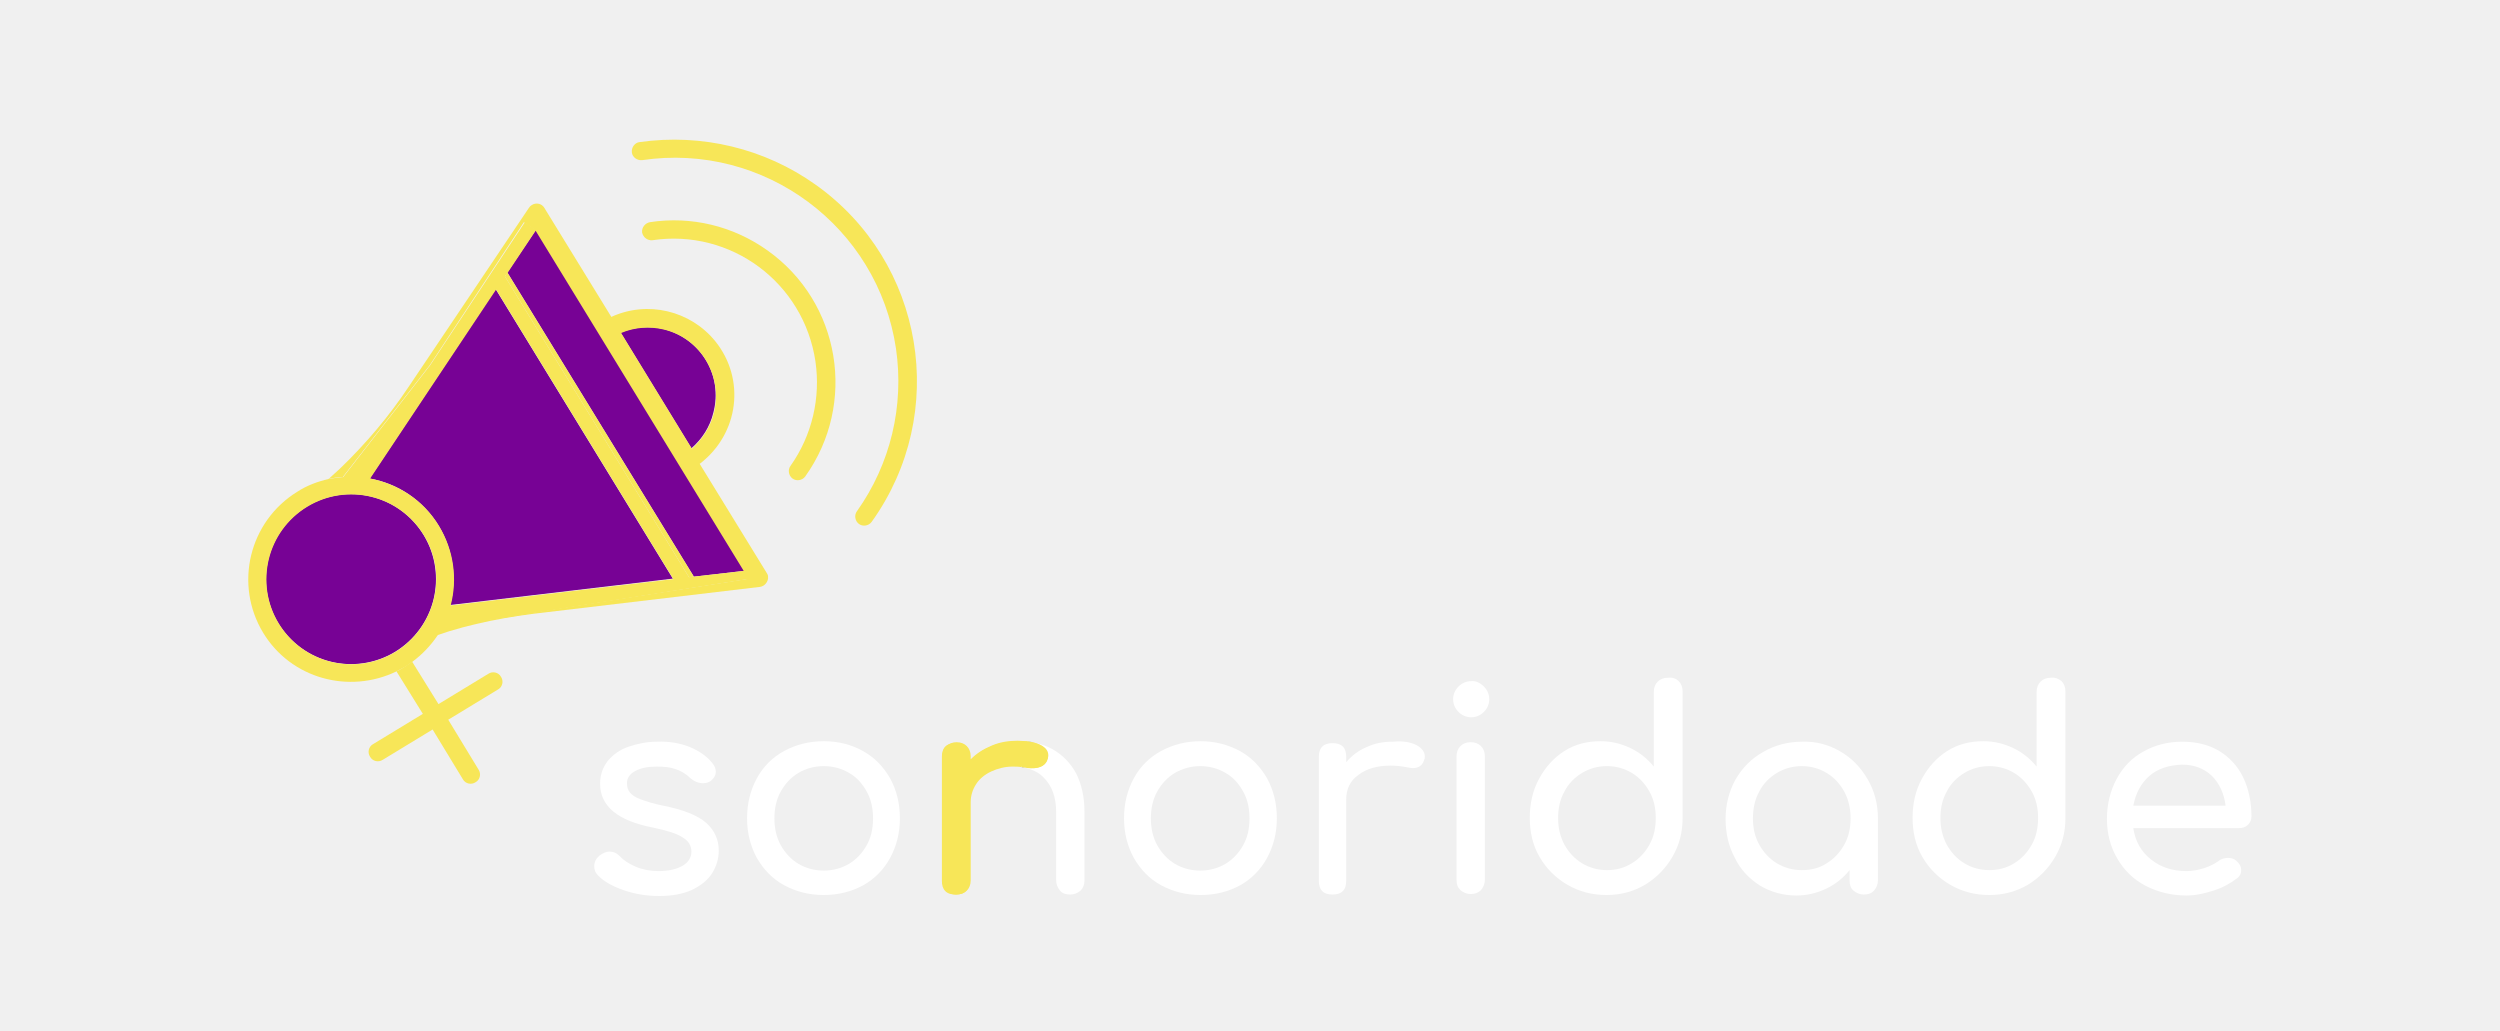
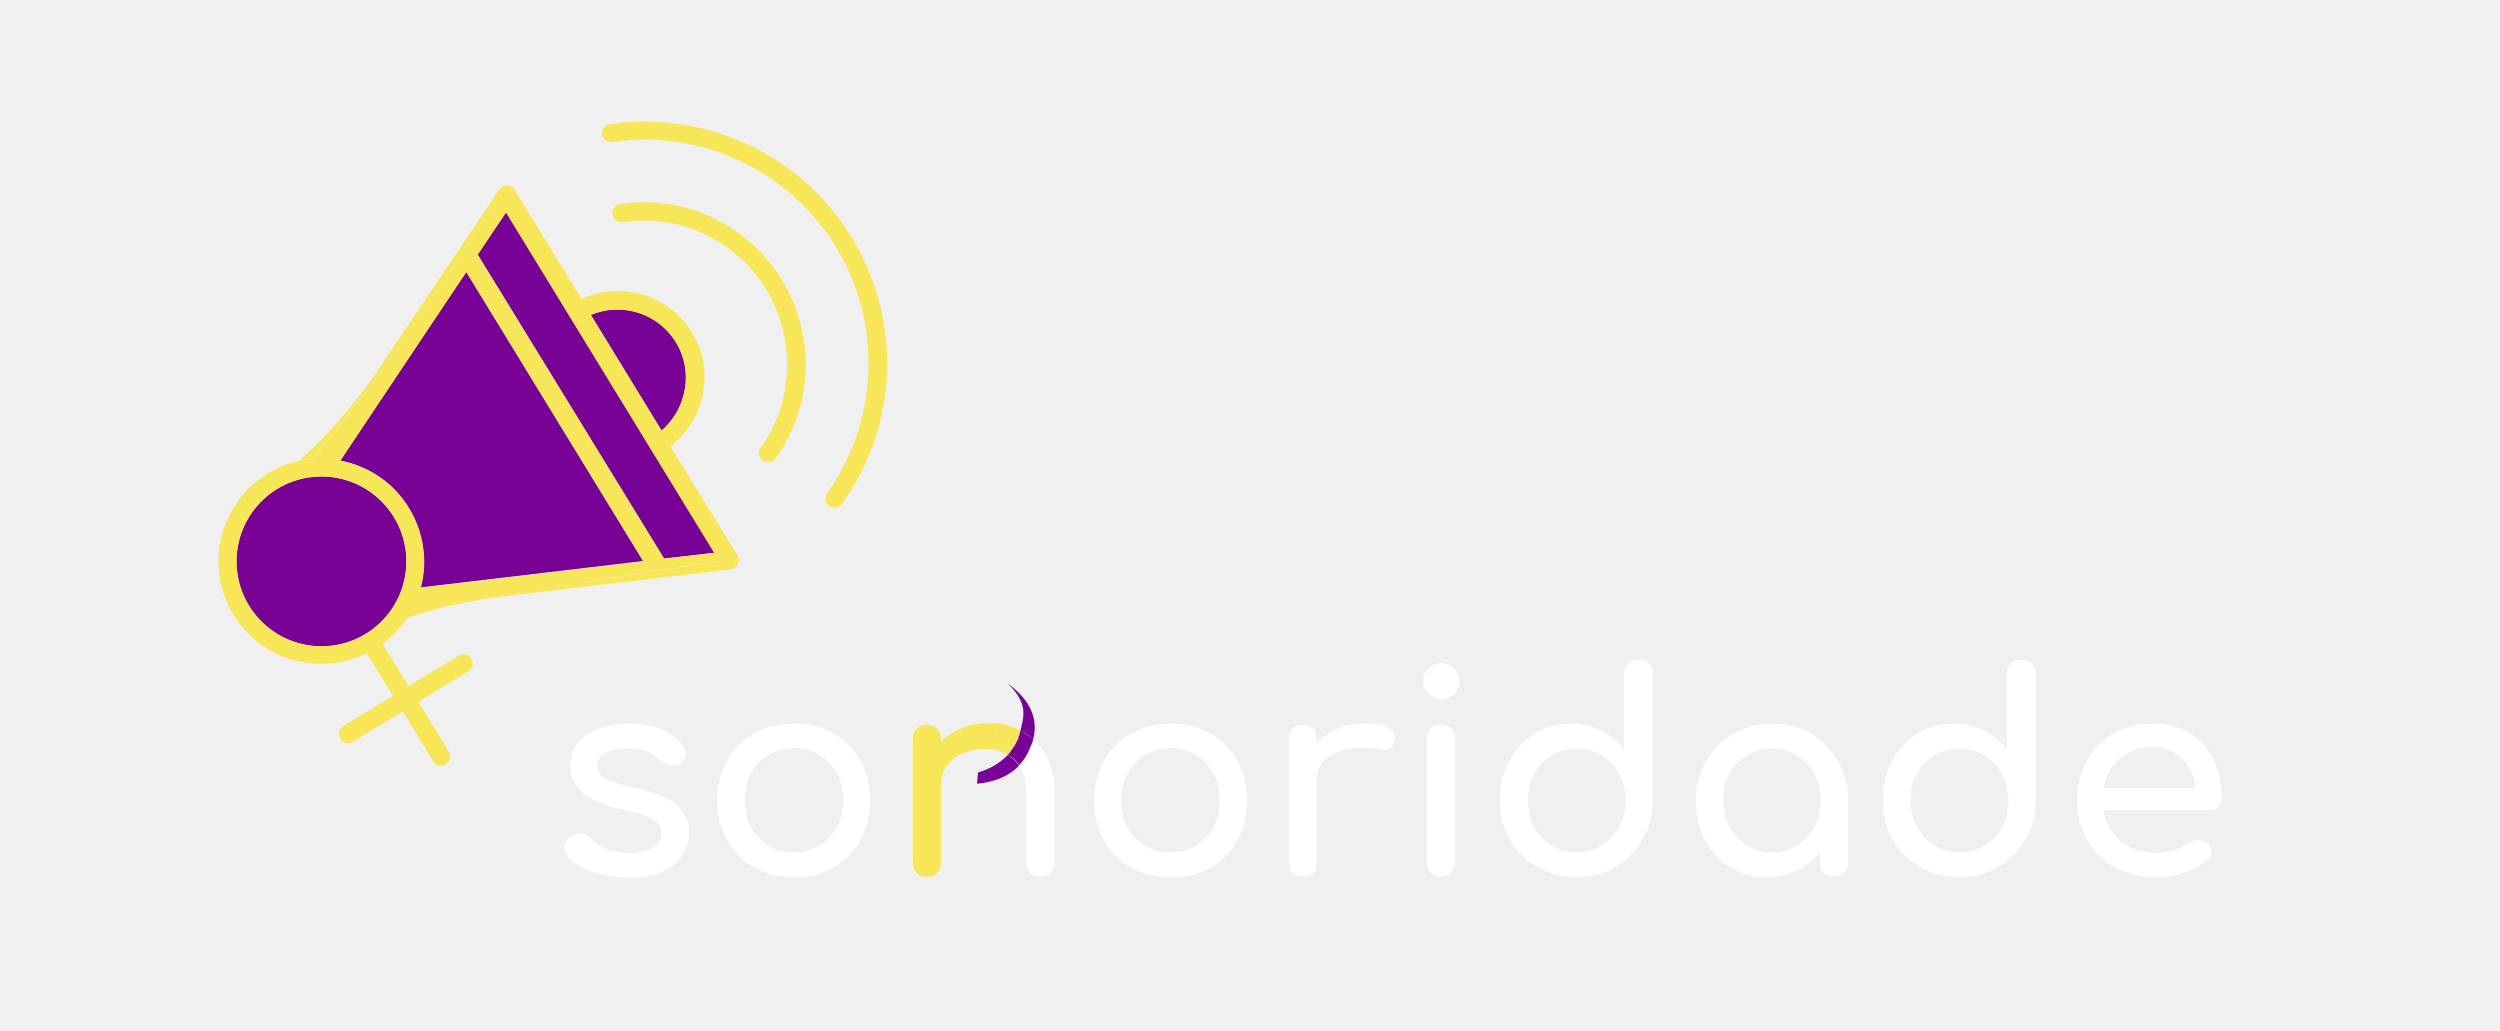
<svg xmlns="http://www.w3.org/2000/svg" version="1.1" id="Layer_1" x="0px" y="0px" viewBox="0 0 512 211" style="enable-background:new 0 0 512 211;" xml:space="preserve">
  <style type="text/css">
	.st0{fill:#FFFFFF;}
	.st1{fill:#63316D;}
	.st2{fill:none;}
	.st3{fill:#F7E658;}
	.st4{fill:#770295;}
</style>
  <g>
-     <path class="st0" d="M141.3,153c1.9,0.8,3.5,1.9,4.6,3.3c0.5,0.6,0.7,1.2,0.7,1.8c0,0.6-0.3,1.2-1,1.8c-0.4,0.3-0.9,0.5-1.6,0.5   c-1,0-1.9-0.4-2.7-1.1c-0.9-0.9-2-1.5-3-1.8c-1.1-0.4-2.3-0.5-3.9-0.5c-1.7,0-3.2,0.3-4.3,0.9c-1.1,0.6-1.7,1.4-1.7,2.5   c0,0.8,0.2,1.4,0.6,1.9c0.4,0.5,1.1,1,2.2,1.4c1.1,0.4,2.6,0.9,4.6,1.3c4.1,0.8,7.1,2,8.8,3.5c1.7,1.5,2.6,3.4,2.6,5.7   c0,1.7-0.5,3.3-1.4,4.7c-0.9,1.4-2.3,2.5-4.2,3.4c-1.8,0.8-4,1.2-6.6,1.2s-5-0.4-7.3-1.2s-4.1-1.8-5.3-3.1   c-0.5-0.5-0.7-1.1-0.7-1.8c0-0.9,0.4-1.6,1.1-2.2c0.7-0.5,1.4-0.8,2-0.8c0.8,0,1.5,0.3,2.2,1c0.7,0.8,1.8,1.5,3.2,2.1   c1.4,0.6,3,0.9,4.6,0.9c2.2,0,3.8-0.4,5-1.1c1.2-0.7,1.8-1.7,1.8-2.9c0-1.2-0.6-2.2-1.8-2.9c-1.2-0.8-3.2-1.4-6-2   c-7.3-1.4-10.9-4.4-10.9-9c0-1.9,0.6-3.4,1.6-4.7c1.1-1.3,2.5-2.3,4.3-2.9c1.8-0.6,3.7-1,5.7-1C137.1,151.8,139.3,152.2,141.3,153z   " />
-     <path class="st0" d="M176.7,153.8c2.4,1.3,4.2,3.2,5.6,5.6c1.3,2.4,2,5.1,2,8.2c0,3-0.7,5.7-2,8.1c-1.3,2.4-3.2,4.3-5.5,5.6   c-2.4,1.3-5.1,2-8.1,2c-3,0-5.7-0.7-8.1-2c-2.4-1.3-4.2-3.2-5.6-5.6c-1.3-2.4-2-5.1-2-8.1c0-3.1,0.7-5.8,2-8.2   c1.3-2.4,3.2-4.3,5.6-5.6c2.4-1.3,5.1-2,8.1-2C171.7,151.8,174.4,152.5,176.7,153.8z M163.5,158.3c-1.5,0.9-2.7,2.2-3.6,3.8   c-0.9,1.6-1.3,3.5-1.3,5.5c0,2,0.4,3.9,1.3,5.5c0.9,1.6,2.1,2.9,3.6,3.8c1.5,0.9,3.3,1.4,5.2,1.4c1.9,0,3.7-0.5,5.2-1.4   c1.5-0.9,2.7-2.2,3.6-3.8c0.9-1.6,1.3-3.4,1.3-5.5c0-2-0.4-3.9-1.3-5.5c-0.9-1.6-2-2.9-3.6-3.8c-1.5-0.9-3.3-1.4-5.2-1.4   C166.8,156.9,165,157.4,163.5,158.3z" />
-     <path class="st0" d="M253.9,153.8c2.4,1.3,4.2,3.2,5.6,5.6c1.3,2.4,2,5.1,2,8.2c0,3-0.7,5.7-2,8.1c-1.3,2.4-3.2,4.3-5.5,5.6   c-2.4,1.3-5.1,2-8.1,2c-3,0-5.7-0.7-8.1-2c-2.4-1.3-4.2-3.2-5.6-5.6c-1.3-2.4-2-5.1-2-8.1c0-3.1,0.7-5.8,2-8.2   c1.3-2.4,3.2-4.3,5.6-5.6c2.4-1.3,5.1-2,8.1-2C248.8,151.8,251.5,152.5,253.9,153.8z M240.6,158.3c-1.5,0.9-2.7,2.2-3.6,3.8   c-0.9,1.6-1.3,3.5-1.3,5.5c0,2,0.4,3.9,1.3,5.5c0.9,1.6,2.1,2.9,3.6,3.8c1.5,0.9,3.3,1.4,5.2,1.4c1.9,0,3.7-0.5,5.2-1.4   c1.5-0.9,2.7-2.2,3.6-3.8c0.9-1.6,1.3-3.4,1.3-5.5c0-2-0.4-3.9-1.3-5.5c-0.9-1.6-2-2.9-3.6-3.8c-1.5-0.9-3.3-1.4-5.2-1.4   C243.9,156.9,242.2,157.4,240.6,158.3z" />
-     <path class="st0" d="M290.1,152.6c1.1,0.6,1.7,1.4,1.7,2.3c0,0.3,0,0.5-0.1,0.6c-0.3,1.2-1.1,1.8-2.3,1.8c-0.2,0-0.5,0-0.9-0.1   c-1.5-0.3-2.7-0.4-3.7-0.4c-2.7,0-4.9,0.6-6.6,1.9c-1.7,1.2-2.5,2.9-2.5,5.1v16.6c0,0.9-0.2,1.6-0.7,2.1c-0.5,0.5-1.2,0.7-2.1,0.7   c-0.9,0-1.6-0.2-2.1-0.7c-0.5-0.5-0.7-1.2-0.7-2.1v-25.4c0-0.9,0.2-1.6,0.7-2.1c0.5-0.5,1.2-0.7,2.1-0.7c1.9,0,2.8,0.9,2.8,2.8v1.1   c1.1-1.3,2.5-2.4,4.2-3.1c1.7-0.8,3.4-1.1,5.3-1.1C287.4,151.7,288.9,152,290.1,152.6z" />
-     <path class="st3" d="M212.9,152.6c1.1,0.6,1.7,1.4,1.7,2.3c0,0.3,0,0.5-0.1,0.6c-0.3,1.2-1.1,1.8-2.3,1.8c-0.2,0-0.5,0-0.9-0.1   c-1.5-0.3-2.7-0.4-3.7-0.4c-2.7,0-4.9,0.6-6.6,1.9c-1.7,1.2-2.5,2.9-2.5,5.1v16.6c0,0.9-0.2,1.6-0.7,2.1c-0.5,0.5-1.2,0.7-2.1,0.7   c-0.9,0-1.6-0.2-2.1-0.7c-0.5-0.5-0.7-1.2-0.7-2.1v-25.4c0-0.9,0.2-1.6,0.7-2.1c0.5-0.5,1.2-0.7,2.1-0.7c1.9,0,2.8,0.9,2.8,2.8v1.1   c1.1-1.3,2.5-2.4,4.2-3.1c1.7-0.8,3.4-1.1,5.3-1.1C210.2,151.7,211.8,152,212.9,152.6z" />
-     <path class="st0" d="M303.9,140.6c0.7,0.7,1.1,1.6,1.1,2.6c0,1-0.4,1.9-1.1,2.6c-0.7,0.7-1.6,1.1-2.6,1.1c-1,0-1.9-0.4-2.6-1.1   c-0.7-0.7-1.1-1.6-1.1-2.6c0-1,0.4-1.9,1.1-2.6c0.7-0.7,1.6-1.1,2.6-1.1C302.2,139.4,303.1,139.8,303.9,140.6z M299.1,152.8   c0.5-0.5,1.2-0.8,2.1-0.8c0.9,0,1.6,0.3,2.1,0.8c0.5,0.5,0.8,1.2,0.8,2.1v25.3c0,0.8-0.3,1.5-0.8,2.1c-0.5,0.5-1.2,0.8-2.1,0.8   c-0.8,0-1.5-0.3-2.1-0.8c-0.6-0.6-0.8-1.2-0.8-2.1v-25.3C298.3,154,298.6,153.3,299.1,152.8z" />
-     <path class="st0" d="M343.8,139.5c0.5,0.5,0.8,1.2,0.8,2.1v25.9c0,3-0.7,5.6-2.1,8c-1.4,2.4-3.3,4.3-5.6,5.7   c-2.4,1.4-5,2.1-7.9,2.1c-2.9,0-5.6-0.7-8-2.1c-2.4-1.4-4.3-3.3-5.7-5.7c-1.4-2.4-2-5.1-2-8c0-3,0.6-5.6,1.9-8   c1.3-2.4,3-4.3,5.2-5.7c2.2-1.4,4.7-2,7.4-2c2.2,0,4.2,0.5,6.1,1.4c1.9,0.9,3.5,2.2,4.8,3.8v-15.3c0-0.9,0.3-1.6,0.8-2.1   c0.5-0.5,1.2-0.8,2.1-0.8C342.6,138.7,343.3,139,343.8,139.5z M334.2,176.8c1.5-0.9,2.7-2.2,3.6-3.8c0.9-1.6,1.3-3.4,1.3-5.5   c0-2-0.4-3.8-1.3-5.4c-0.9-1.6-2.1-2.9-3.6-3.8c-1.5-0.9-3.2-1.4-5.1-1.4c-1.9,0-3.6,0.5-5.1,1.4c-1.5,0.9-2.8,2.2-3.6,3.8   c-0.9,1.6-1.3,3.4-1.3,5.4c0,2,0.4,3.8,1.3,5.5c0.9,1.6,2.1,2.9,3.6,3.8c1.5,0.9,3.2,1.4,5.1,1.4   C330.9,178.2,332.6,177.8,334.2,176.8z" />
-     <path class="st0" d="M376.9,153.9c2.4,1.4,4.2,3.3,5.6,5.7c1.4,2.4,2.1,5.1,2.1,8v12.7c0,0.8-0.3,1.5-0.8,2.1   c-0.6,0.6-1.2,0.8-2.1,0.8c-0.8,0-1.5-0.3-2.1-0.8c-0.6-0.5-0.8-1.2-0.8-2.1v-2.1c-1.3,1.6-2.9,2.9-4.8,3.8   c-1.9,0.9-3.9,1.4-6.1,1.4c-2.7,0-5.2-0.7-7.4-2c-2.2-1.4-4-3.2-5.2-5.7c-1.3-2.4-1.9-5.1-1.9-8s0.7-5.6,2-8   c1.4-2.4,3.2-4.3,5.7-5.7c2.4-1.4,5.1-2.1,8-2.1C371.9,151.8,374.5,152.5,376.9,153.9z M374.1,176.8c1.5-0.9,2.7-2.2,3.6-3.8   c0.9-1.6,1.3-3.4,1.3-5.4s-0.4-3.8-1.3-5.5c-0.9-1.6-2.1-2.9-3.6-3.8c-1.5-0.9-3.2-1.4-5.1-1.4c-1.9,0-3.6,0.5-5.1,1.4   c-1.5,0.9-2.8,2.2-3.6,3.8c-0.9,1.6-1.3,3.5-1.3,5.5s0.4,3.8,1.3,5.4c0.9,1.6,2.1,2.9,3.6,3.8c1.5,0.9,3.2,1.4,5.1,1.4   C370.9,178.2,372.6,177.8,374.1,176.8z" />
-     <path class="st0" d="M422.2,139.5c0.5,0.5,0.8,1.2,0.8,2.1v25.9c0,3-0.7,5.6-2.1,8c-1.4,2.4-3.3,4.3-5.6,5.7   c-2.4,1.4-5,2.1-7.9,2.1c-2.9,0-5.6-0.7-8-2.1c-2.4-1.4-4.3-3.3-5.7-5.7c-1.4-2.4-2-5.1-2-8c0-3,0.6-5.6,1.9-8   c1.3-2.4,3-4.3,5.2-5.7c2.2-1.4,4.7-2,7.4-2c2.2,0,4.2,0.5,6.1,1.4c1.9,0.9,3.5,2.2,4.8,3.8v-15.3c0-0.9,0.3-1.6,0.8-2.1   c0.5-0.5,1.2-0.8,2.1-0.8C420.9,138.7,421.6,139,422.2,139.5z M412.5,176.8c1.5-0.9,2.7-2.2,3.6-3.8c0.9-1.6,1.3-3.4,1.3-5.5   c0-2-0.4-3.8-1.3-5.4c-0.9-1.6-2.1-2.9-3.6-3.8c-1.5-0.9-3.2-1.4-5.1-1.4c-1.9,0-3.6,0.5-5.1,1.4c-1.5,0.9-2.8,2.2-3.6,3.8   c-0.9,1.6-1.3,3.4-1.3,5.4c0,2,0.4,3.8,1.3,5.5c0.9,1.6,2.1,2.9,3.6,3.8c1.5,0.9,3.2,1.4,5.1,1.4   C409.2,178.2,410.9,177.8,412.5,176.8z" />
-     <path class="st0" d="M460.4,168.9c-0.5,0.5-1.1,0.7-1.9,0.7h-21.6c0.4,2.7,1.6,4.8,3.6,6.4c2,1.6,4.4,2.4,7.3,2.4   c1.1,0,2.3-0.2,3.6-0.6c1.2-0.4,2.2-0.9,3-1.5c0.5-0.4,1.2-0.6,1.9-0.6c0.7,0,1.3,0.2,1.7,0.6c0.7,0.6,1,1.2,1,1.9   c0,0.7-0.3,1.3-0.9,1.7c-1.3,1-2.9,1.9-4.8,2.5c-1.9,0.6-3.7,1-5.5,1c-3.1,0-5.9-0.7-8.4-2s-4.4-3.2-5.8-5.6   c-1.4-2.4-2.1-5.1-2.1-8.1s0.7-5.8,2-8.2c1.3-2.4,3.1-4.3,5.5-5.6c2.3-1.3,5-2,7.9-2c2.9,0,5.4,0.6,7.6,1.9   c2.1,1.3,3.8,3.1,4.9,5.4c1.1,2.3,1.7,5,1.7,8C461.1,167.8,460.9,168.4,460.4,168.9z M440.2,158.9c-1.7,1.5-2.8,3.5-3.3,6.1h18.9   c-0.3-2.5-1.3-4.6-2.8-6.1c-1.6-1.5-3.6-2.3-6.1-2.3C444.2,156.7,441.9,157.4,440.2,158.9z" />
+     <path class="st0" d="M135.2,149.3c1.9,0.8,3.5,1.9,4.6,3.3c0.5,0.6,0.7,1.2,0.7,1.8c0,0.6-0.3,1.2-1,1.8c-0.4,0.3-0.9,0.5-1.6,0.5   c-1,0-1.9-0.4-2.7-1.1c-0.9-0.9-2-1.5-3-1.8c-1.1-0.4-2.4-0.5-3.9-0.5c-1.7,0-3.2,0.3-4.3,0.9c-1.1,0.6-1.7,1.4-1.7,2.5   c0,0.8,0.2,1.4,0.6,1.9c0.4,0.5,1.1,1,2.2,1.4c1.1,0.4,2.6,0.9,4.6,1.3c4.1,0.8,7.1,2,8.8,3.5c1.7,1.5,2.6,3.4,2.6,5.7   c0,1.7-0.5,3.3-1.4,4.7c-0.9,1.4-2.3,2.5-4.2,3.4c-1.8,0.8-4,1.2-6.6,1.2s-5-0.4-7.3-1.2c-2.3-0.8-4.1-1.8-5.3-3.1   c-0.5-0.5-0.7-1.1-0.7-1.8c0-0.9,0.4-1.6,1.1-2.2c0.7-0.5,1.4-0.8,2-0.8c0.8,0,1.5,0.3,2.2,1c0.7,0.8,1.8,1.5,3.2,2.1   c1.4,0.6,3,0.9,4.6,0.9c2.2,0,3.8-0.4,5-1.1c1.2-0.7,1.8-1.7,1.8-2.9c0-1.2-0.6-2.2-1.8-2.9c-1.2-0.8-3.2-1.4-6-2   c-7.3-1.4-10.9-4.4-10.9-9c0-1.9,0.6-3.4,1.6-4.7c1.1-1.3,2.5-2.3,4.3-2.9c1.8-0.6,3.7-1,5.7-1C131,148.1,133.2,148.5,135.2,149.3z   " />
+     <path class="st0" d="M170.6,150.2c2.4,1.3,4.2,3.2,5.6,5.6c1.3,2.4,2,5.1,2,8.2c0,3-0.7,5.7-2,8.1c-1.3,2.4-3.2,4.3-5.5,5.6   c-2.4,1.3-5.1,2-8.1,2c-3,0-5.7-0.7-8.1-2c-2.4-1.3-4.2-3.2-5.6-5.6c-1.3-2.4-2-5.1-2-8.1c0-3.1,0.7-5.8,2-8.2   c1.3-2.4,3.2-4.3,5.6-5.6c2.4-1.3,5.1-2,8.1-2C165.6,148.1,168.3,148.8,170.6,150.2z M157.4,154.6c-1.5,0.9-2.7,2.2-3.6,3.8   c-0.9,1.6-1.3,3.5-1.3,5.5c0,2,0.4,3.9,1.3,5.5c0.9,1.6,2.1,2.9,3.6,3.8c1.5,0.9,3.3,1.4,5.2,1.4c1.9,0,3.7-0.5,5.2-1.4   c1.5-0.9,2.7-2.2,3.6-3.8c0.9-1.6,1.3-3.4,1.3-5.5c0-2-0.4-3.9-1.3-5.5c-0.9-1.6-2-2.9-3.6-3.8c-1.5-0.9-3.3-1.4-5.2-1.4   C160.7,153.3,158.9,153.7,157.4,154.6z" />
+     <path class="st0" d="M247.8,150.2c2.4,1.3,4.2,3.2,5.6,5.6c1.3,2.4,2,5.1,2,8.2c0,3-0.7,5.7-2,8.1c-1.3,2.4-3.2,4.3-5.5,5.6   c-2.4,1.3-5.1,2-8.1,2c-3,0-5.7-0.7-8.1-2c-2.4-1.3-4.2-3.2-5.6-5.6c-1.3-2.4-2-5.1-2-8.1c0-3.1,0.7-5.8,2-8.2   c1.3-2.4,3.2-4.3,5.6-5.6c2.4-1.3,5.1-2,8.1-2C242.7,148.1,245.4,148.8,247.8,150.2z M234.5,154.6c-1.5,0.9-2.7,2.2-3.6,3.8   c-0.9,1.6-1.3,3.5-1.3,5.5c0,2,0.4,3.9,1.3,5.5c0.9,1.6,2.1,2.9,3.6,3.8c1.5,0.9,3.3,1.4,5.2,1.4c1.9,0,3.7-0.5,5.2-1.4   c1.5-0.9,2.7-2.2,3.6-3.8c0.9-1.6,1.3-3.4,1.3-5.5c0-2-0.4-3.9-1.3-5.5c-0.9-1.6-2-2.9-3.6-3.8c-1.5-0.9-3.3-1.4-5.2-1.4   C237.8,153.3,236.1,153.7,234.5,154.6z" />
+     <path class="st0" d="M284,148.9c1.1,0.6,1.7,1.4,1.7,2.3c0,0.3,0,0.5-0.1,0.6c-0.3,1.2-1.1,1.8-2.3,1.8c-0.2,0-0.5,0-0.9-0.1   c-1.5-0.3-2.7-0.4-3.7-0.4c-2.7,0-4.9,0.6-6.6,1.9c-1.7,1.2-2.5,2.9-2.5,5.1v16.6c0,0.9-0.2,1.6-0.7,2.1c-0.5,0.5-1.2,0.7-2.1,0.7   c-0.9,0-1.6-0.2-2.1-0.7c-0.5-0.5-0.7-1.2-0.7-2.1v-25.4c0-0.9,0.2-1.6,0.7-2.1c0.5-0.5,1.2-0.7,2.1-0.7c1.9,0,2.8,0.9,2.8,2.8v1.1   c1.1-1.3,2.5-2.4,4.2-3.1c1.7-0.8,3.4-1.1,5.3-1.1C281.3,148,282.8,148.3,284,148.9z" />
+     <path class="st0" d="M206.8,148.9c1.1,0.6,1.7,1.4,1.7,2.3c0,0.3,0,0.5-0.1,0.6c-0.3,1.2-1.1,1.8-2.3,1.8c-0.2,0-0.5,0-0.9-0.1   c-1.5-0.3-2.7-0.4-3.7-0.4c-2.7,0-4.9,0.6-6.6,1.9c-1.7,1.2-2.5,2.9-2.5,5.1v16.6c0,0.9-0.2,1.6-0.7,2.1c-0.5,0.5-1.2,0.7-2.1,0.7   c-0.9,0-1.6-0.2-2.1-0.7c-0.5-0.5-0.7-1.2-0.7-2.1v-25.4c0-0.9,0.2-1.6,0.7-2.1c0.5-0.5,1.2-0.7,2.1-0.7c1.9,0,2.8,0.9,2.8,2.8v1.1   c1.1-1.3,2.5-2.4,4.2-3.1c1.7-0.8,3.4-1.1,5.3-1.1C204.1,148,205.7,148.3,206.8,148.9z" />
+     <path class="st0" d="M297.8,136.9c0.7,0.7,1.1,1.6,1.1,2.6c0,1-0.4,1.9-1.1,2.6c-0.7,0.7-1.6,1.1-2.6,1.1s-1.9-0.4-2.6-1.1   c-0.7-0.7-1.1-1.6-1.1-2.6c0-1,0.4-1.9,1.1-2.6c0.7-0.7,1.6-1.1,2.6-1.1S297,136.2,297.8,136.9z M293,149.2   c0.5-0.5,1.2-0.8,2.1-0.8c0.9,0,1.6,0.3,2.1,0.8c0.5,0.5,0.8,1.2,0.8,2.1v25.3c0,0.8-0.3,1.5-0.8,2.1c-0.5,0.5-1.2,0.8-2.1,0.8   c-0.8,0-1.5-0.3-2.1-0.8c-0.6-0.6-0.8-1.2-0.8-2.1v-25.3C292.2,150.4,292.5,149.7,293,149.2z" />
+     <path class="st0" d="M337.7,135.9c0.5,0.5,0.8,1.2,0.8,2.1v25.9c0,3-0.7,5.6-2.1,8c-1.4,2.4-3.3,4.3-5.6,5.7   c-2.4,1.4-5,2.1-7.9,2.1c-2.9,0-5.6-0.7-8-2.1c-2.4-1.4-4.3-3.3-5.7-5.7c-1.4-2.4-2-5.1-2-8c0-3,0.6-5.6,1.9-8   c1.3-2.4,3-4.3,5.2-5.7c2.2-1.4,4.7-2,7.4-2c2.2,0,4.2,0.5,6.1,1.4c1.9,0.9,3.5,2.2,4.8,3.8V138c0-0.9,0.3-1.6,0.8-2.1   c0.5-0.5,1.2-0.8,2.1-0.8C336.5,135.1,337.2,135.3,337.7,135.9z M328,173.2c1.5-0.9,2.7-2.2,3.6-3.8c0.9-1.6,1.3-3.4,1.3-5.5   c0-2-0.4-3.8-1.3-5.4c-0.9-1.6-2.1-2.9-3.6-3.8c-1.5-0.9-3.2-1.4-5.1-1.4c-1.9,0-3.6,0.5-5.1,1.4c-1.5,0.9-2.8,2.2-3.6,3.8   c-0.9,1.6-1.3,3.4-1.3,5.4c0,2,0.4,3.8,1.3,5.5c0.9,1.6,2.1,2.9,3.6,3.8c1.5,0.9,3.2,1.4,5.1,1.4   C324.8,174.6,326.5,174.1,328,173.2z" />
+     <path class="st0" d="M370.8,150.2c2.4,1.4,4.2,3.3,5.6,5.7c1.4,2.4,2.1,5.1,2.1,8v12.7c0,0.8-0.3,1.5-0.8,2.1   c-0.6,0.6-1.2,0.8-2.1,0.8c-0.8,0-1.5-0.3-2.1-0.8c-0.6-0.5-0.8-1.2-0.8-2.1v-2.1c-1.3,1.6-2.9,2.9-4.8,3.8   c-1.9,0.9-3.9,1.4-6.1,1.4c-2.7,0-5.2-0.7-7.4-2c-2.2-1.4-4-3.2-5.2-5.7c-1.3-2.4-1.9-5.1-1.9-8s0.7-5.6,2-8   c1.4-2.4,3.2-4.3,5.7-5.7c2.4-1.4,5.1-2.1,8-2.1C365.8,148.1,368.4,148.8,370.8,150.2z M368,173.2c1.5-0.9,2.7-2.2,3.6-3.8   c0.9-1.6,1.3-3.4,1.3-5.4s-0.4-3.8-1.3-5.5c-0.9-1.6-2.1-2.9-3.6-3.8c-1.5-0.9-3.2-1.4-5.1-1.4c-1.9,0-3.6,0.5-5.1,1.4   c-1.5,0.9-2.8,2.2-3.6,3.8c-0.9,1.6-1.3,3.5-1.3,5.5s0.4,3.8,1.3,5.4c0.9,1.6,2.1,2.9,3.6,3.8c1.5,0.9,3.2,1.4,5.1,1.4   C364.8,174.6,366.5,174.1,368,173.2z" />
+     <path class="st0" d="M416.1,135.9c0.5,0.5,0.8,1.2,0.8,2.1v25.9c0,3-0.7,5.6-2.1,8c-1.4,2.4-3.3,4.3-5.6,5.7   c-2.4,1.4-5,2.1-7.9,2.1c-2.9,0-5.6-0.7-8-2.1c-2.4-1.4-4.3-3.3-5.7-5.7c-1.4-2.4-2-5.1-2-8c0-3,0.6-5.6,1.9-8   c1.3-2.4,3-4.3,5.2-5.7c2.2-1.4,4.7-2,7.4-2c2.2,0,4.2,0.5,6.1,1.4c1.9,0.9,3.5,2.2,4.8,3.8V138c0-0.9,0.3-1.6,0.8-2.1   c0.5-0.5,1.2-0.8,2.1-0.8C414.8,135.1,415.5,135.3,416.1,135.9z M406.4,173.2c1.5-0.9,2.7-2.2,3.6-3.8c0.9-1.6,1.3-3.4,1.3-5.5   c0-2-0.4-3.8-1.3-5.4c-0.9-1.6-2.1-2.9-3.6-3.8c-1.5-0.9-3.2-1.4-5.1-1.4c-1.9,0-3.6,0.5-5.1,1.4c-1.5,0.9-2.8,2.2-3.6,3.8   c-0.9,1.6-1.3,3.4-1.3,5.4c0,2,0.4,3.8,1.3,5.5c0.9,1.6,2.1,2.9,3.6,3.8c1.5,0.9,3.2,1.4,5.1,1.4   C403.1,174.6,404.8,174.1,406.4,173.2z" />
+     <path class="st0" d="M454.3,165.2c-0.5,0.5-1.1,0.7-1.9,0.7h-21.6c0.4,2.7,1.6,4.8,3.6,6.4c2,1.6,4.4,2.4,7.3,2.4   c1.1,0,2.3-0.2,3.6-0.6c1.2-0.4,2.2-0.9,3-1.5c0.5-0.4,1.2-0.6,1.9-0.6c0.7,0,1.3,0.2,1.7,0.6c0.7,0.6,1,1.2,1,1.9   c0,0.7-0.3,1.3-0.9,1.7c-1.3,1-2.9,1.9-4.8,2.5c-1.9,0.6-3.7,1-5.5,1c-3.1,0-5.9-0.7-8.4-2c-2.5-1.3-4.4-3.2-5.8-5.6   c-1.4-2.4-2.1-5.1-2.1-8.1s0.7-5.8,2-8.2c1.3-2.4,3.1-4.3,5.5-5.6c2.3-1.3,5-2,7.9-2c2.9,0,5.4,0.6,7.6,1.9   c2.1,1.3,3.8,3.1,4.9,5.4c1.1,2.3,1.7,5,1.7,8C455,164.1,454.8,164.7,454.3,165.2z M434.1,155.3c-1.7,1.5-2.8,3.5-3.3,6.1h18.9   c-0.3-2.5-1.3-4.6-2.8-6.1c-1.6-1.5-3.6-2.3-6.1-2.3C438.1,153,435.8,153.8,434.1,155.3z" />
    <g>
-       <path class="st3" d="M208.4,151.7c-1.9,0-3.7,0.3-5.3,1c-1.7,0.7-3.1,1.6-4.3,2.8v-0.6c0-0.9-0.3-1.6-0.8-2.1    c-0.5-0.5-1.2-0.8-2.1-0.8c-0.8,0-1.5,0.3-2.1,0.8c-0.6,0.5-0.8,1.2-0.8,2.1v25.4c0,0.8,0.3,1.5,0.8,2.1c0.6,0.6,1.2,0.8,2.1,0.8    c0.9,0,1.6-0.3,2.1-0.8c0.5-0.5,0.8-1.2,0.8-2.1v-16c0-1.4,0.4-2.6,1.1-3.7c0.7-1.1,1.8-2,3.1-2.6c1.3-0.6,2.8-1,4.3-1    c0.7,0,1.3,0,1.9,0.1l1.2-5.3C209.8,151.8,209.1,151.7,208.4,151.7z" />
-       <path class="st0" d="M220.4,158.4c-1.2-2.2-2.8-3.8-4.9-5c-1.1-0.6-2.3-1-3.6-1.3c1.4,0.4,3.2,1.3,2.7,3.2    c-0.6,2.3-3.4,2.1-4.7,1.9c1.5,0.4,2.9,1,3.9,2.1c1.6,1.6,2.5,3.9,2.5,7v14c0,0.8,0.3,1.5,0.8,2.1c0.5,0.6,1.2,0.8,2.1,0.8    c0.8,0,1.5-0.3,2.1-0.8c0.5-0.5,0.8-1.2,0.8-2.1v-14C222.1,163.2,221.5,160.6,220.4,158.4z" />
-       <path d="M209.2,157.1c0,0,0.3,0.1,0.7,0.1C209.7,157.2,209.5,157.1,209.2,157.1L209.2,157.1z" />
-       <path d="M210.4,151.8L210.4,151.8c0.5,0.1,1,0.2,1.5,0.3C211.1,151.9,210.4,151.8,210.4,151.8z" />
-       <path class="st3" d="M214.6,155.3c0.5-1.9-1.3-2.8-2.7-3.2c-0.5-0.1-1-0.2-1.5-0.3l-1.2,5.3c0.2,0,0.5,0.1,0.7,0.1    C211.2,157.5,214.1,157.6,214.6,155.3z" />
+       <g>
+         <g>
+           <path class="st3" d="M202.3,148.1c-1.9,0-3.7,0.3-5.3,1c-1.7,0.7-3.1,1.6-4.3,2.8v-0.6c0-0.9-0.3-1.6-0.8-2.1      c-0.5-0.5-1.2-0.8-2.1-0.8c-0.8,0-1.5,0.3-2.1,0.8c-0.6,0.5-0.8,1.2-0.8,2.1v25.4c0,0.8,0.3,1.5,0.8,2.1      c0.6,0.6,1.2,0.8,2.1,0.8c0.9,0,1.6-0.3,2.1-0.8c0.5-0.5,0.8-1.2,0.8-2.1v-16c0-1.4,0.4-2.6,1.1-3.7c0.7-1.1,1.8-2,3.1-2.6      c1.3-0.6,2.8-1,4.3-1c0.7,0,1.3,0,1.9,0.1l1.2-5.3C203.7,148.1,203,148.1,202.3,148.1z" />
+         </g>
+         <path class="st0" d="M203.1,153.5c0,0,0.3,0.1,0.7,0.1C203.6,153.5,203.4,153.5,203.1,153.5L203.1,153.5z" />
+         <path class="st0" d="M204.3,148.2L204.3,148.2c0.5,0.1,1,0.2,1.5,0.3C205,148.2,204.3,148.2,204.3,148.2z" />
+         <g>
+           <g>
+             <path class="st3" d="M208.6,150.9c0.2-0.4,0.3-0.9,0.4-1.3c-1-0.5-2.1-0.9-3.2-1.1C207,148.8,208.5,149.5,208.6,150.9z" />
+           </g>
+           <g>
+             <path class="st3" d="M203.8,153.6c0.9,0.2,1.8,0.6,2.6,1c0.4-0.5,0.8-1,1.1-1.5C206.4,153.9,204.7,153.7,203.8,153.6z" />
+           </g>
+           <g>
+             <path class="st0" d="M214.3,154.8c-0.7-1.3-1.6-2.4-2.7-3.4c-0.1,0.5-0.3,1-0.5,1.5c-0.6,1.6-1.4,2.9-2.4,3.9       c1,1.5,1.5,3.4,1.5,5.9v14c0,0.8,0.3,1.5,0.8,2.1c0.5,0.6,1.2,0.8,2.1,0.8c0.8,0,1.5-0.3,2.1-0.8c0.5-0.5,0.8-1.2,0.8-2.1v-14       C216,159.6,215.4,156.9,214.3,154.8z" />
+           </g>
+           <g>
+             <path class="st3" d="M207.5,153.1c0.4-0.7,0.8-1.4,1.1-2.2c-0.1-1.4-1.6-2.1-2.8-2.5c-0.5-0.1-1-0.2-1.5-0.3l-1.2,5.3       c0.2,0,0.5,0.1,0.7,0.1C204.7,153.7,206.4,153.9,207.5,153.1z" />
+           </g>
+           <g>
+             <path class="st4" d="M211.6,151.4c1.3-5.1-1.6-8.8-5.3-11.5c4.4,4.2,3.3,6.9,2.8,9.3c0,0.1-0.1,0.3-0.1,0.4       c0.1,0.1,0.2,0.1,0.4,0.2C210.2,150.2,210.9,150.8,211.6,151.4z" />
+           </g>
+           <g>
+             <path class="st4" d="M206.4,154.6c-1.7,1.8-3.8,2.9-6.1,3.6l-0.2,2.3c3.2-0.3,6.3-1.3,8.6-3.7c-0.3-0.4-0.6-0.8-0.9-1.1       C207.3,155.3,206.9,154.9,206.4,154.6z" />
+           </g>
+           <g>
+             <path class="st4" d="M211.6,151.4c-0.7-0.6-1.4-1.1-2.2-1.6c-0.1-0.1-0.2-0.1-0.4-0.2c-0.1,0.5-0.2,0.9-0.4,1.3       c0,0.2,0,0.5-0.1,0.7c-0.2,0.7-0.5,1.2-1,1.5c-0.3,0.5-0.7,1.1-1.1,1.5c0.5,0.3,1,0.6,1.4,1c0.3,0.3,0.7,0.7,0.9,1.1       c1-1,1.8-2.3,2.4-3.9C211.3,152.4,211.5,151.9,211.6,151.4z" />
+           </g>
+           <g>
+             <path class="st4" d="M208.5,151.7c0.1-0.3,0.1-0.5,0.1-0.7c-0.3,0.8-0.7,1.5-1.1,2.2C208,152.8,208.4,152.4,208.5,151.7z" />
+           </g>
+         </g>
+       </g>
    </g>
    <g>
-       <path class="st4" d="M127.1,68.1l14.5,23.7c2.2-1.9,3.8-4.4,4.5-7.3c2-7.6-2.6-15.2-10.2-17.1C133,66.7,129.9,67,127.1,68.1z" />
-       <polygon class="st4" points="142.1,118.1 152.5,116.9 109.8,47 103.9,55.8   " />
-       <path class="st3" d="M157.2,51.3c-7-5-15.6-7.1-24.1-5.8c-1,0.2-1.7,1.1-1.6,2.1c0.2,1,1.1,1.7,2.1,1.6c16.1-2.4,31,8.7,33.4,24.8    c1.1,7.5-0.7,15.2-5.1,21.4c-0.6,0.8-0.4,2,0.4,2.6c0.8,0.6,2,0.4,2.6-0.4C175.6,82.6,172.1,61.9,157.2,51.3z" />
-       <path class="st3" d="M167,37.8c-10.4-7.4-23.3-10.5-36-8.7c-1,0.1-1.7,1.1-1.6,2.1c0.1,1,1.1,1.7,2.1,1.6c0,0,0,0,0,0    c25-3.7,48.3,13.6,52,38.6c1.7,11.7-1.1,23.6-8,33.3c-0.6,0.8-0.4,2,0.4,2.6c0.8,0.6,2,0.4,2.6-0.4    C194.5,84.6,189.3,53.6,167,37.8z" />
-       <path class="st4" d="M89.8,107.6c3.1,5.1,3.8,11,2.4,16.3l45.6-5.4l-36.3-59.3L75.7,98C81.4,99,86.6,102.4,89.8,107.6z" />
-       <path class="st3" d="M146.5,69.9c-5.1-6.3-13.9-8.4-21.3-5l-13.7-22.3c-0.5-0.9-1.7-1.2-2.6-0.6c-0.2,0.1-0.4,0.3-0.6,0.6    L83.7,79.2c-4,6-8.7,11.6-14,16.7c-0.8,0.7-1.5,1.4-2.3,2.1c-0.1,0-0.1,0.1-0.2,0.1c1-0.2,2-0.4,3-0.4l17.8-22.9l19.3-29.3    l2.3,1.6l42.7,69.8l0.6,1.7l-62.6,9.8c-0.3,0.6-0.7,1.2-1.1,1.8c7.1-2.5,15.2-4,22.6-4.8l43.8-5.2c1-0.1,1.8-1.1,1.7-2.1    c0-0.3-0.1-0.5-0.3-0.8l-13.7-22.3C151.4,88.8,152.7,77.6,146.5,69.9z M146.2,84.6c-0.7,2.8-2.3,5.3-4.5,7.3l-14.5-23.7    c2.8-1.2,5.9-1.4,8.8-0.7C143.5,69.3,148.1,77,146.2,84.6z" />
-       <polygon class="st3" points="103.4,56.6 141.1,118.2 142.1,118.1 103.9,55.8   " />
-       <path class="st3" d="M81.2,137.5l5.4,8.7l-10.2,6.2c-0.9,0.5-1.2,1.7-0.6,2.6c0.5,0.9,1.7,1.2,2.6,0.6l10.2-6.2l6.2,10.2    c0.5,0.9,1.7,1.2,2.6,0.6c0.9-0.5,1.2-1.7,0.6-2.6l-6.2-10.2l10.2-6.2c0.9-0.5,1.2-1.7,0.6-2.6c-0.5-0.9-1.7-1.2-2.6-0.6    l-10.2,6.2l-5.4-8.7c-0.5,0.4-1,0.7-1.6,1.1C82.3,136.9,81.8,137.2,81.2,137.5z" />
-       <ellipse transform="matrix(0.7071 -0.7071 0.7071 0.7071 -62.8151 85.5895)" class="st4" cx="71.9" cy="118.6" rx="17.4" ry="17.4" />
-       <path class="st3" d="M153.1,118.6l-0.6-1.7l-10.4,1.2l-1,0.1l-37.7-61.6l0.6-0.8l5.8-8.7l-2.3-1.6L88.1,74.8L70.3,97.7    c-1,0.1-2,0.2-3,0.4c-2.2,0.5-4.4,1.3-6.4,2.6c-9.9,6.1-13,19-7,28.9c5.7,9.4,17.6,12.6,27.3,7.9c0.6-0.3,1.1-0.6,1.7-0.9    c0.5-0.3,1.1-0.7,1.6-1.1c2-1.5,3.7-3.3,5-5.2c0.4-0.6,0.8-1.2,1.1-1.8L153.1,118.6z M101.6,59.3l36.3,59.3l-45.6,5.4    c1.4-5.3,0.7-11.2-2.4-16.3c-3.2-5.3-8.4-8.6-14.1-9.7L101.6,59.3z M81,133.5c-8.2,5-18.9,2.4-23.9-5.8s-2.4-18.9,5.8-23.9    c8.2-5,18.9-2.4,23.9,5.8C91.8,117.7,89.2,128.4,81,133.5z" />
+       <path class="st4" d="M121,64.5l14.5,23.7c2.2-1.9,3.8-4.4,4.5-7.3c2-7.6-2.6-15.2-10.2-17.1C126.9,63.1,123.8,63.3,121,64.5z" />
+       <polygon class="st4" points="136,114.4 146.4,113.2 103.7,43.4 97.8,52.1   " />
+       <path class="st3" d="M151.1,47.6c-7-5-15.6-7.1-24.1-5.8c-1,0.2-1.7,1.1-1.6,2.1c0.2,1,1.1,1.7,2.1,1.6c16.1-2.4,31,8.7,33.4,24.8    c1.1,7.5-0.7,15.2-5.1,21.4c-0.6,0.8-0.4,2,0.4,2.6c0.8,0.6,2,0.4,2.6-0.4C169.5,79,166,58.3,151.1,47.6z" />
+       <path class="st3" d="M160.9,34.1c-10.4-7.4-23.3-10.5-36-8.7c-1,0.1-1.7,1.1-1.6,2.1c0.1,1,1.1,1.7,2.1,1.6c0,0,0,0,0,0    c25-3.7,48.3,13.6,52,38.6c1.7,11.7-1.1,23.6-8,33.3c-0.6,0.8-0.4,2,0.4,2.6c0.8,0.6,2,0.4,2.6-0.4C188.4,81,183.2,50,160.9,34.1z    " />
+       <path class="st4" d="M83.7,104c3.1,5.1,3.8,11,2.4,16.3l45.6-5.4L95.5,55.7L69.6,94.3C75.3,95.4,80.5,98.7,83.7,104z" />
+       <path class="st3" d="M140.4,66.2c-5.1-6.3-13.9-8.4-21.3-5l-13.7-22.3c-0.5-0.9-1.7-1.2-2.6-0.6c-0.2,0.1-0.4,0.3-0.6,0.6    L77.6,75.5c-4,6-8.7,11.6-14,16.7c-0.8,0.7-1.5,1.4-2.3,2.1c-0.1,0-0.1,0.1-0.2,0.1c1-0.2,2-0.4,3-0.4L82,71.2l19.3-29.3l2.3,1.6    l42.7,69.8l0.6,1.7l-62.6,9.8c-0.3,0.6-0.7,1.2-1.1,1.8c7.1-2.5,15.2-4,22.6-4.8l43.8-5.2c1-0.1,1.8-1.1,1.7-2.1    c0-0.3-0.1-0.5-0.3-0.8l-13.7-22.3C145.3,85.2,146.6,73.9,140.4,66.2z M140,80.9c-0.7,2.8-2.3,5.3-4.5,7.3L121,64.5    c2.8-1.2,5.9-1.4,8.8-0.7C137.4,65.7,142,73.3,140,80.9z" />
+       <polygon class="st3" points="97.3,52.9 135,114.6 136,114.4 97.8,52.1   " />
+       <path class="st3" d="M75.1,133.8l5.4,8.7l-10.2,6.2c-0.9,0.5-1.2,1.7-0.6,2.6c0.5,0.9,1.7,1.2,2.6,0.6l10.2-6.2l6.2,10.2    c0.5,0.9,1.7,1.2,2.6,0.6c0.9-0.5,1.2-1.7,0.6-2.6l-6.2-10.2l10.2-6.2c0.9-0.5,1.2-1.7,0.6-2.6c-0.5-0.9-1.7-1.2-2.6-0.6    l-10.2,6.2l-5.4-8.7c-0.5,0.4-1,0.7-1.6,1.1S75.7,133.5,75.1,133.8z" />
+       <ellipse transform="matrix(0.7071 -0.7071 0.7071 0.7071 -62.0234 80.2057)" class="st4" cx="65.8" cy="115" rx="17.4" ry="17.4" />
+       <path class="st3" d="M147,114.9l-0.6-1.7l-10.4,1.2l-1,0.1L97.3,52.9l0.6-0.8l5.8-8.7l-2.3-1.6L82,71.2L64.2,94    c-1,0.1-2,0.2-3,0.4c-2.2,0.5-4.4,1.3-6.4,2.6c-9.9,6.1-13,19-7,28.9c5.7,9.4,17.6,12.6,27.3,7.9c0.6-0.3,1.1-0.6,1.7-0.9    s1.1-0.7,1.6-1.1c2-1.5,3.7-3.3,5-5.2c0.4-0.6,0.8-1.2,1.1-1.8L147,114.9z M95.5,55.7l36.3,59.3l-45.6,5.4    c1.4-5.3,0.7-11.2-2.4-16.3c-3.2-5.3-8.4-8.6-14.1-9.7L95.5,55.7z M74.9,129.8c-8.2,5-18.9,2.4-23.9-5.8s-2.4-18.9,5.8-23.9    s18.9-2.4,23.9,5.8S83.1,124.8,74.9,129.8z" />
    </g>
  </g>
</svg>
